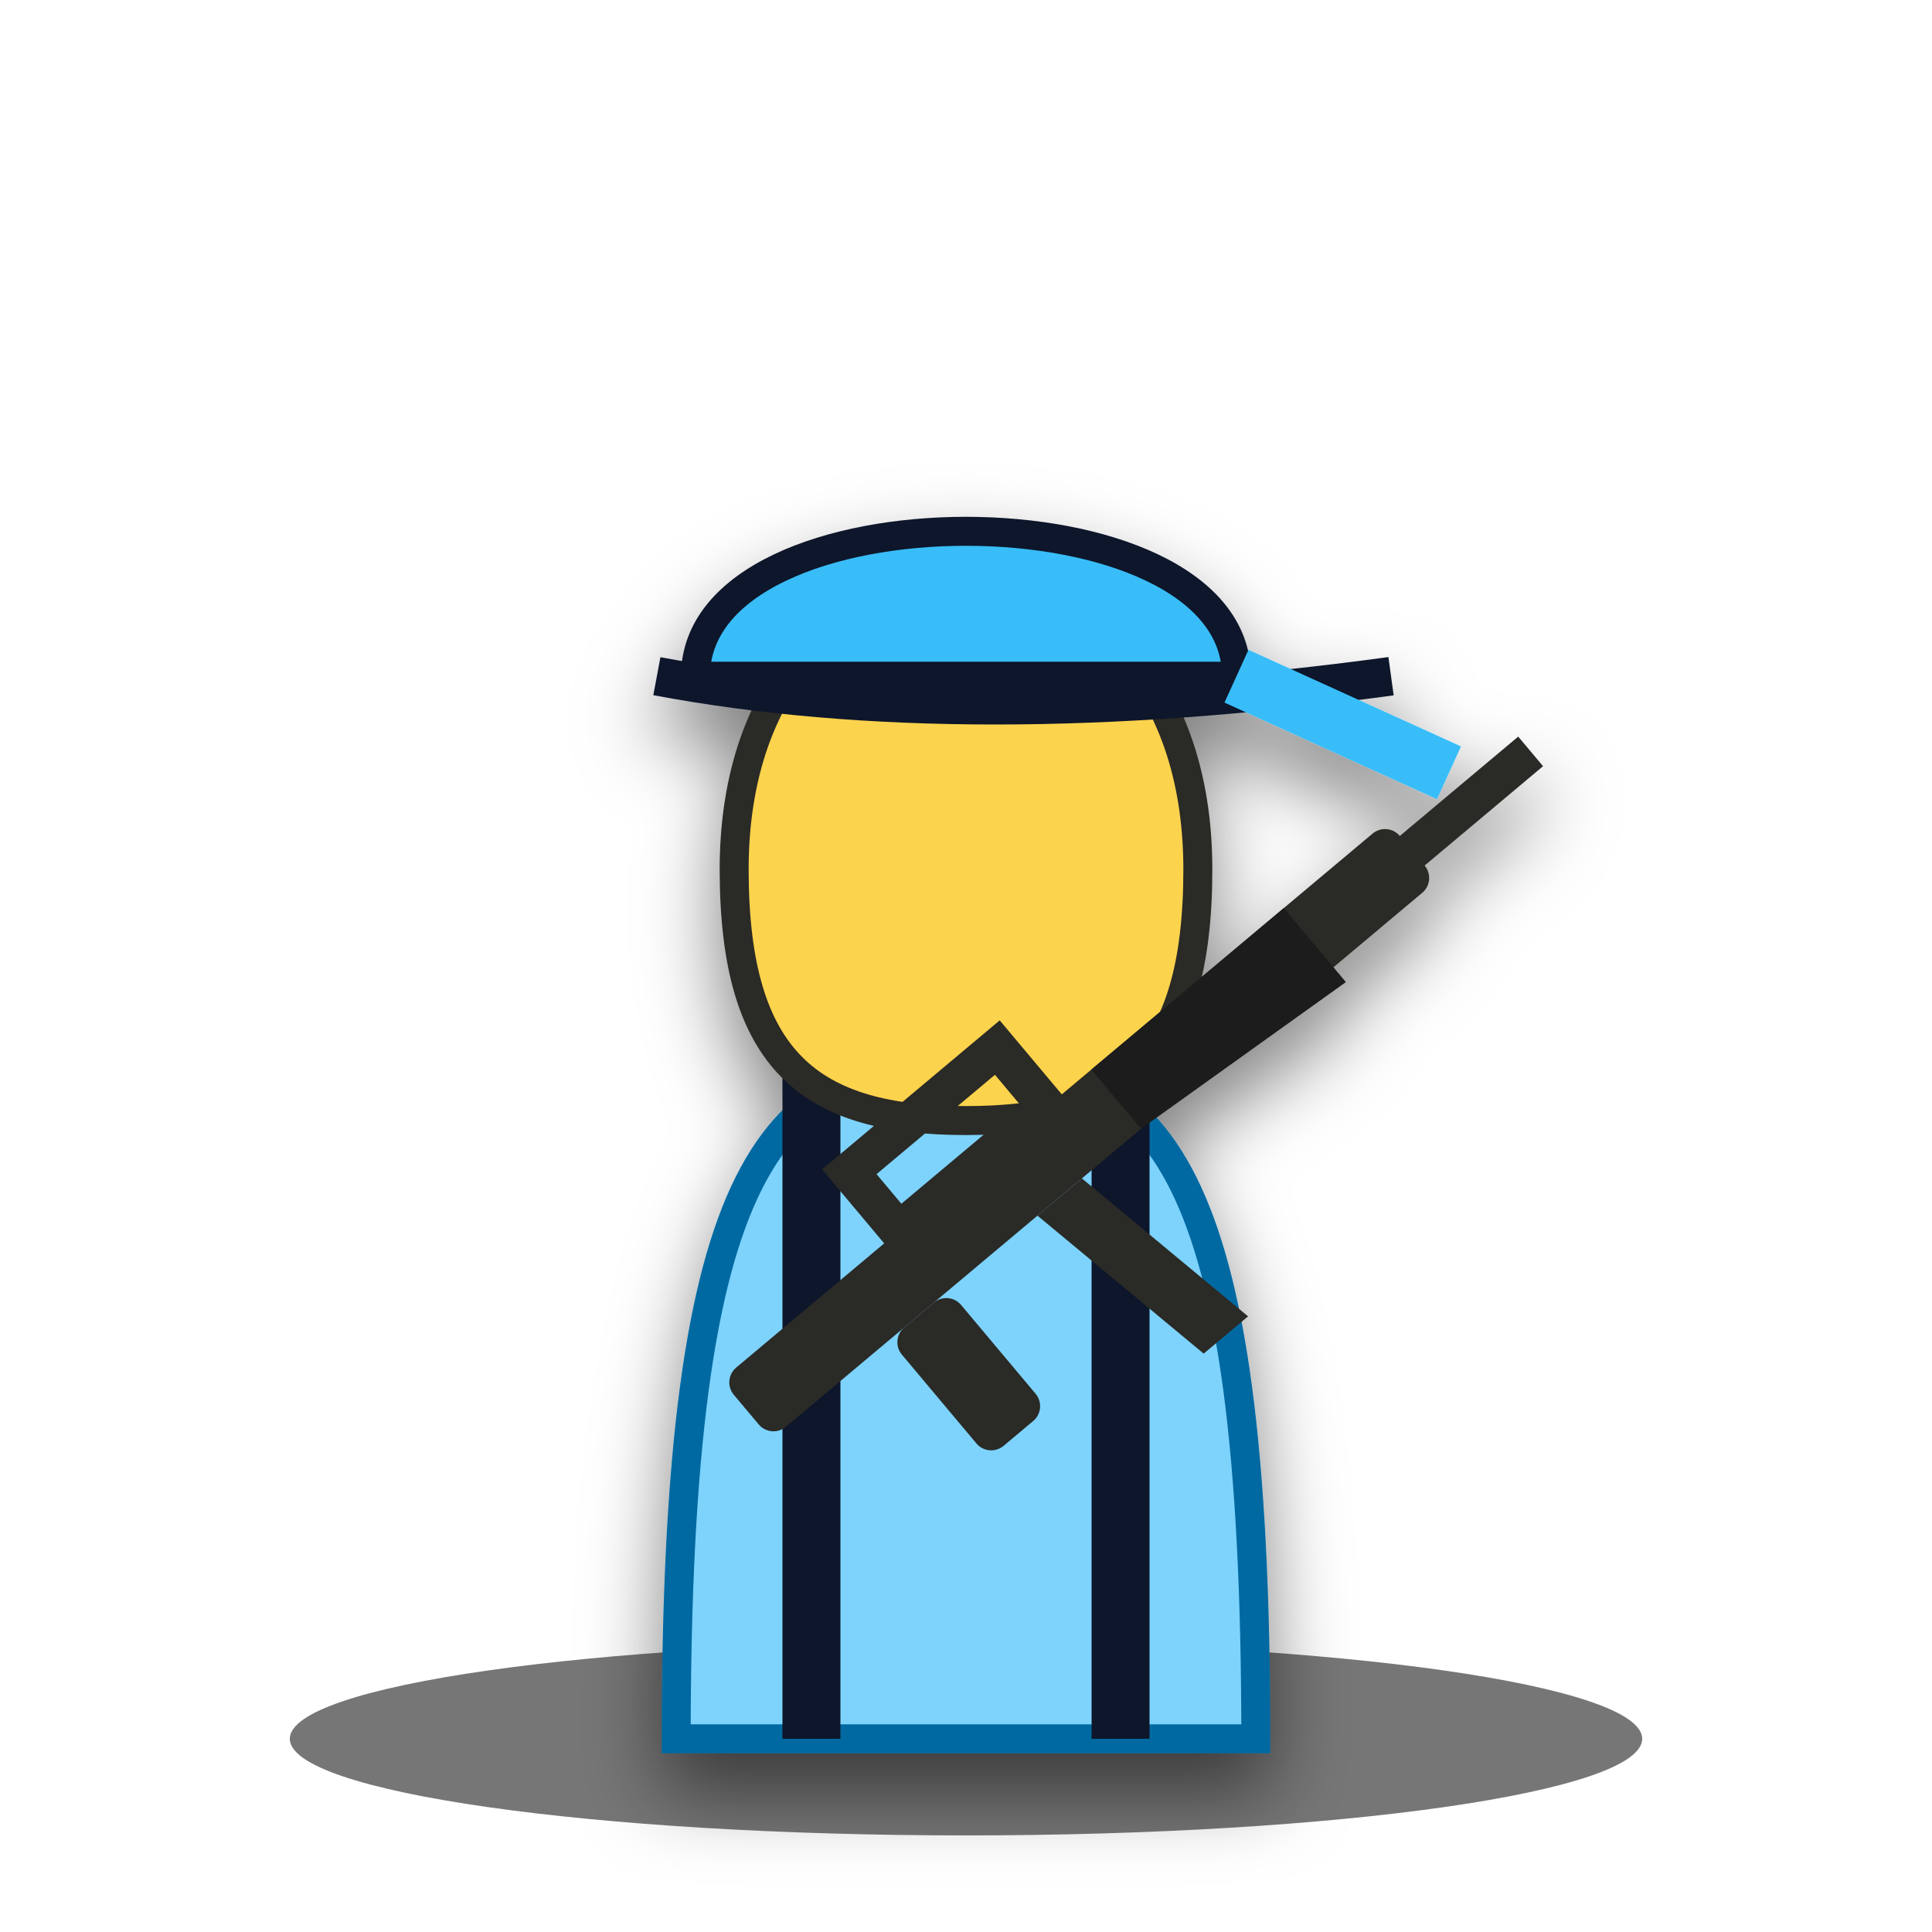
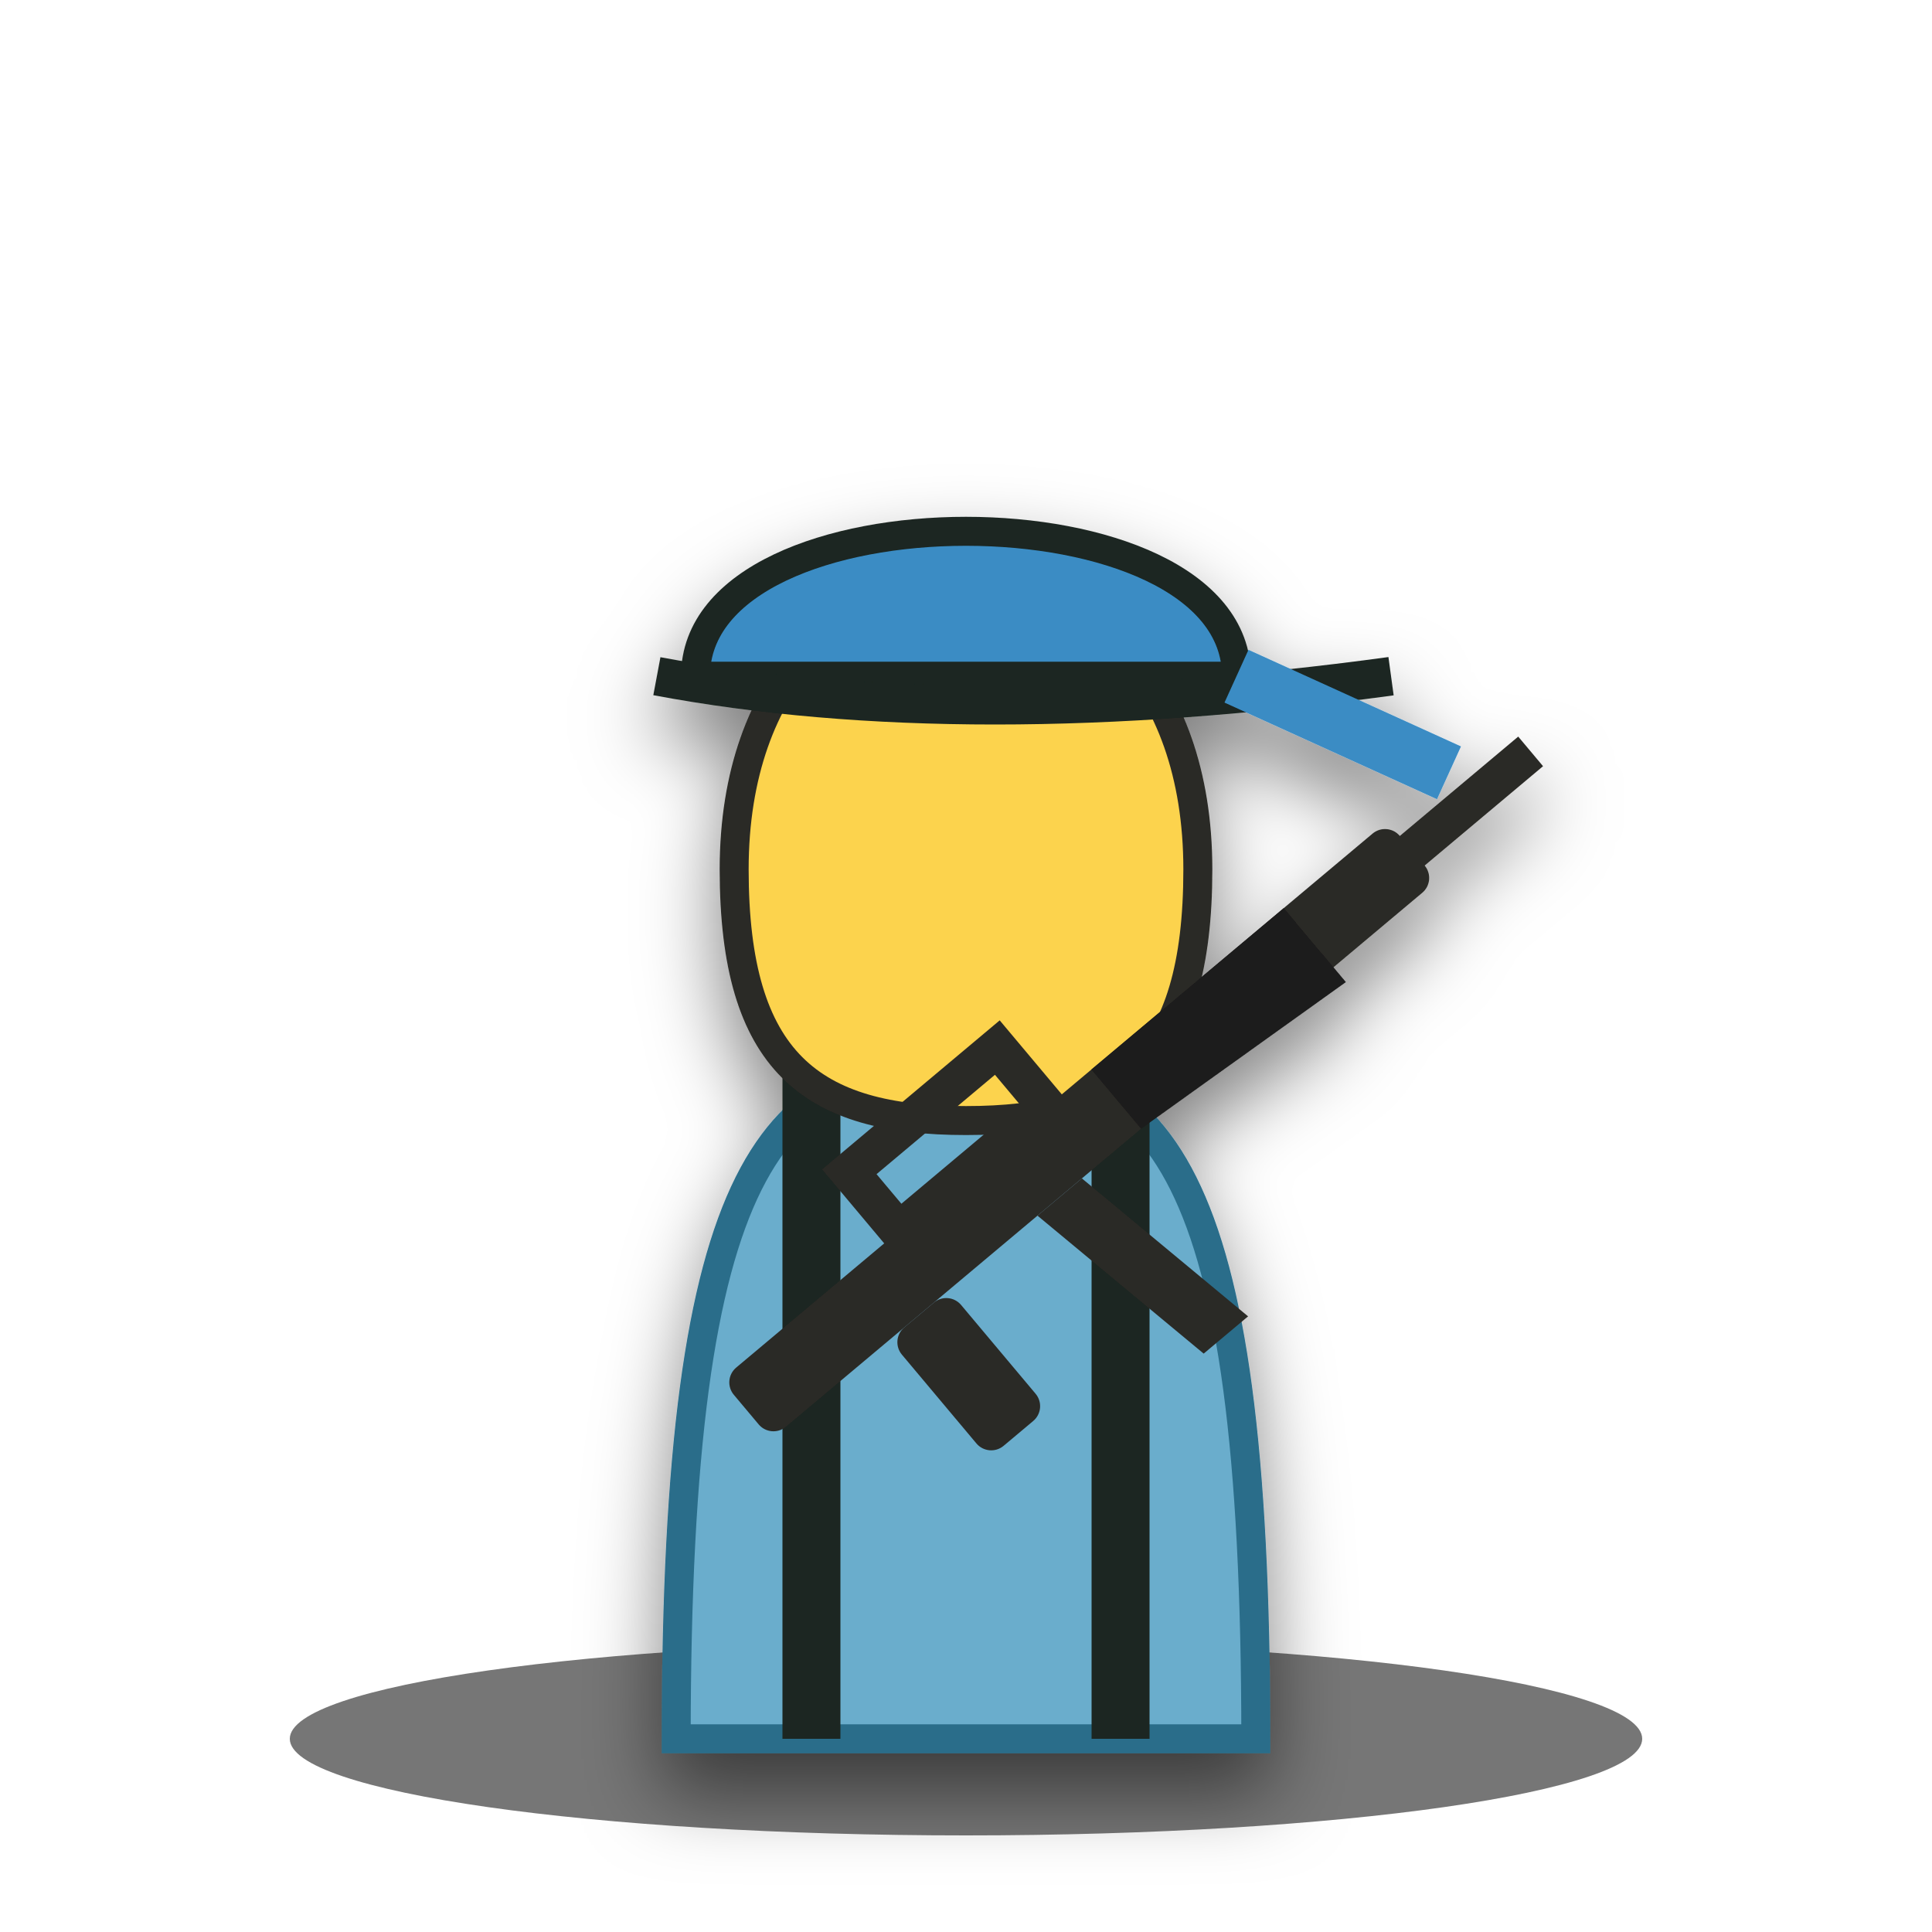
<svg xmlns="http://www.w3.org/2000/svg" viewBox="0 0 100 100">
  <defs>
    <filter id="shadow" x="-20%" y="-20%" width="140%" height="140%">
      <feDropShadow dx="0" dy="2" stdDeviation="2" flood-color="rgba(0,0,0,0.5)" />
    </filter>
  </defs>
  <ellipse cx="50" cy="90" rx="35" ry="5" fill="#1a1a1a" opacity="0.6" />
  <g filter="url(#shadow)">
-     <path d="M 35 90 C 35 60, 40 55, 50 55 C 60 55, 65 60, 65 90 Z" fill="#7dd3fc" stroke="#0369a1" stroke-width="1.5" />
-     <path d="M 42 55 L 42 90 M 58 55 L 58 90" stroke="#0f172a" stroke-width="3" />
+     <path d="M 35 90 C 35 60, 40 55, 50 55 C 60 55, 65 60, 65 90 Z" fill="#6aadcc" stroke="#2a6d8a" stroke-width="1.5" />
+     <path d="M 42 55 L 42 90 M 58 55 L 58 90" stroke="#1a2520" stroke-width="3" />
    <path d="M 38 45 C 38 25, 62 25, 62 45 C 62 55, 58 58, 50 58 C 42 58, 38 55, 38 45 Z" fill="#fcd34d" stroke="#2c2a26" stroke-width="1.5" />
-     <path d="M 36 35 C 36 25, 64 25, 64 35 Z" fill="#38bdf8" stroke="#0f172a" stroke-width="1.5" />
-     <path d="M 34 35 Q 50 38 72 35" fill="none" stroke="#0f172a" stroke-width="2" />
-     <path d="M 64 35 L 75 40" stroke="#38bdf8" stroke-width="3" />
+     <path d="M 36 35 C 36 25, 64 25, 64 35 Z" fill="#3b8cc4" stroke="#1a2520" stroke-width="1.5" />
+     <path d="M 34 35 Q 50 38 72 35" fill="none" stroke="#1a2520" stroke-width="2" />
+     <path d="M 64 35 L 75 40" stroke="#3b8cc4" stroke-width="3" />
    <g transform="translate(45, 65) rotate(-40)">
      <rect x="-10" y="0" width="45" height="4" fill="#2c2a26" rx="1" />
      <path d="M 8 4 L 10 15 L 13 15 L 11 4 Z" fill="#2c2a26" />
      <rect x="-2" y="4" width="4" height="8" fill="#2c2a26" rx="1" />
      <path d="M 2 -4 L 12 -4 L 12 0 L 2 0 Z" fill="none" stroke="#2c2a26" stroke-width="2" />
      <path d="M 15 0 L 28 0 L 28 5 L 15 4 Z" fill="#1a1a1a" />
      <rect x="28" y="1" width="15" height="2" fill="#2c2a26" />
    </g>
  </g>
</svg>
